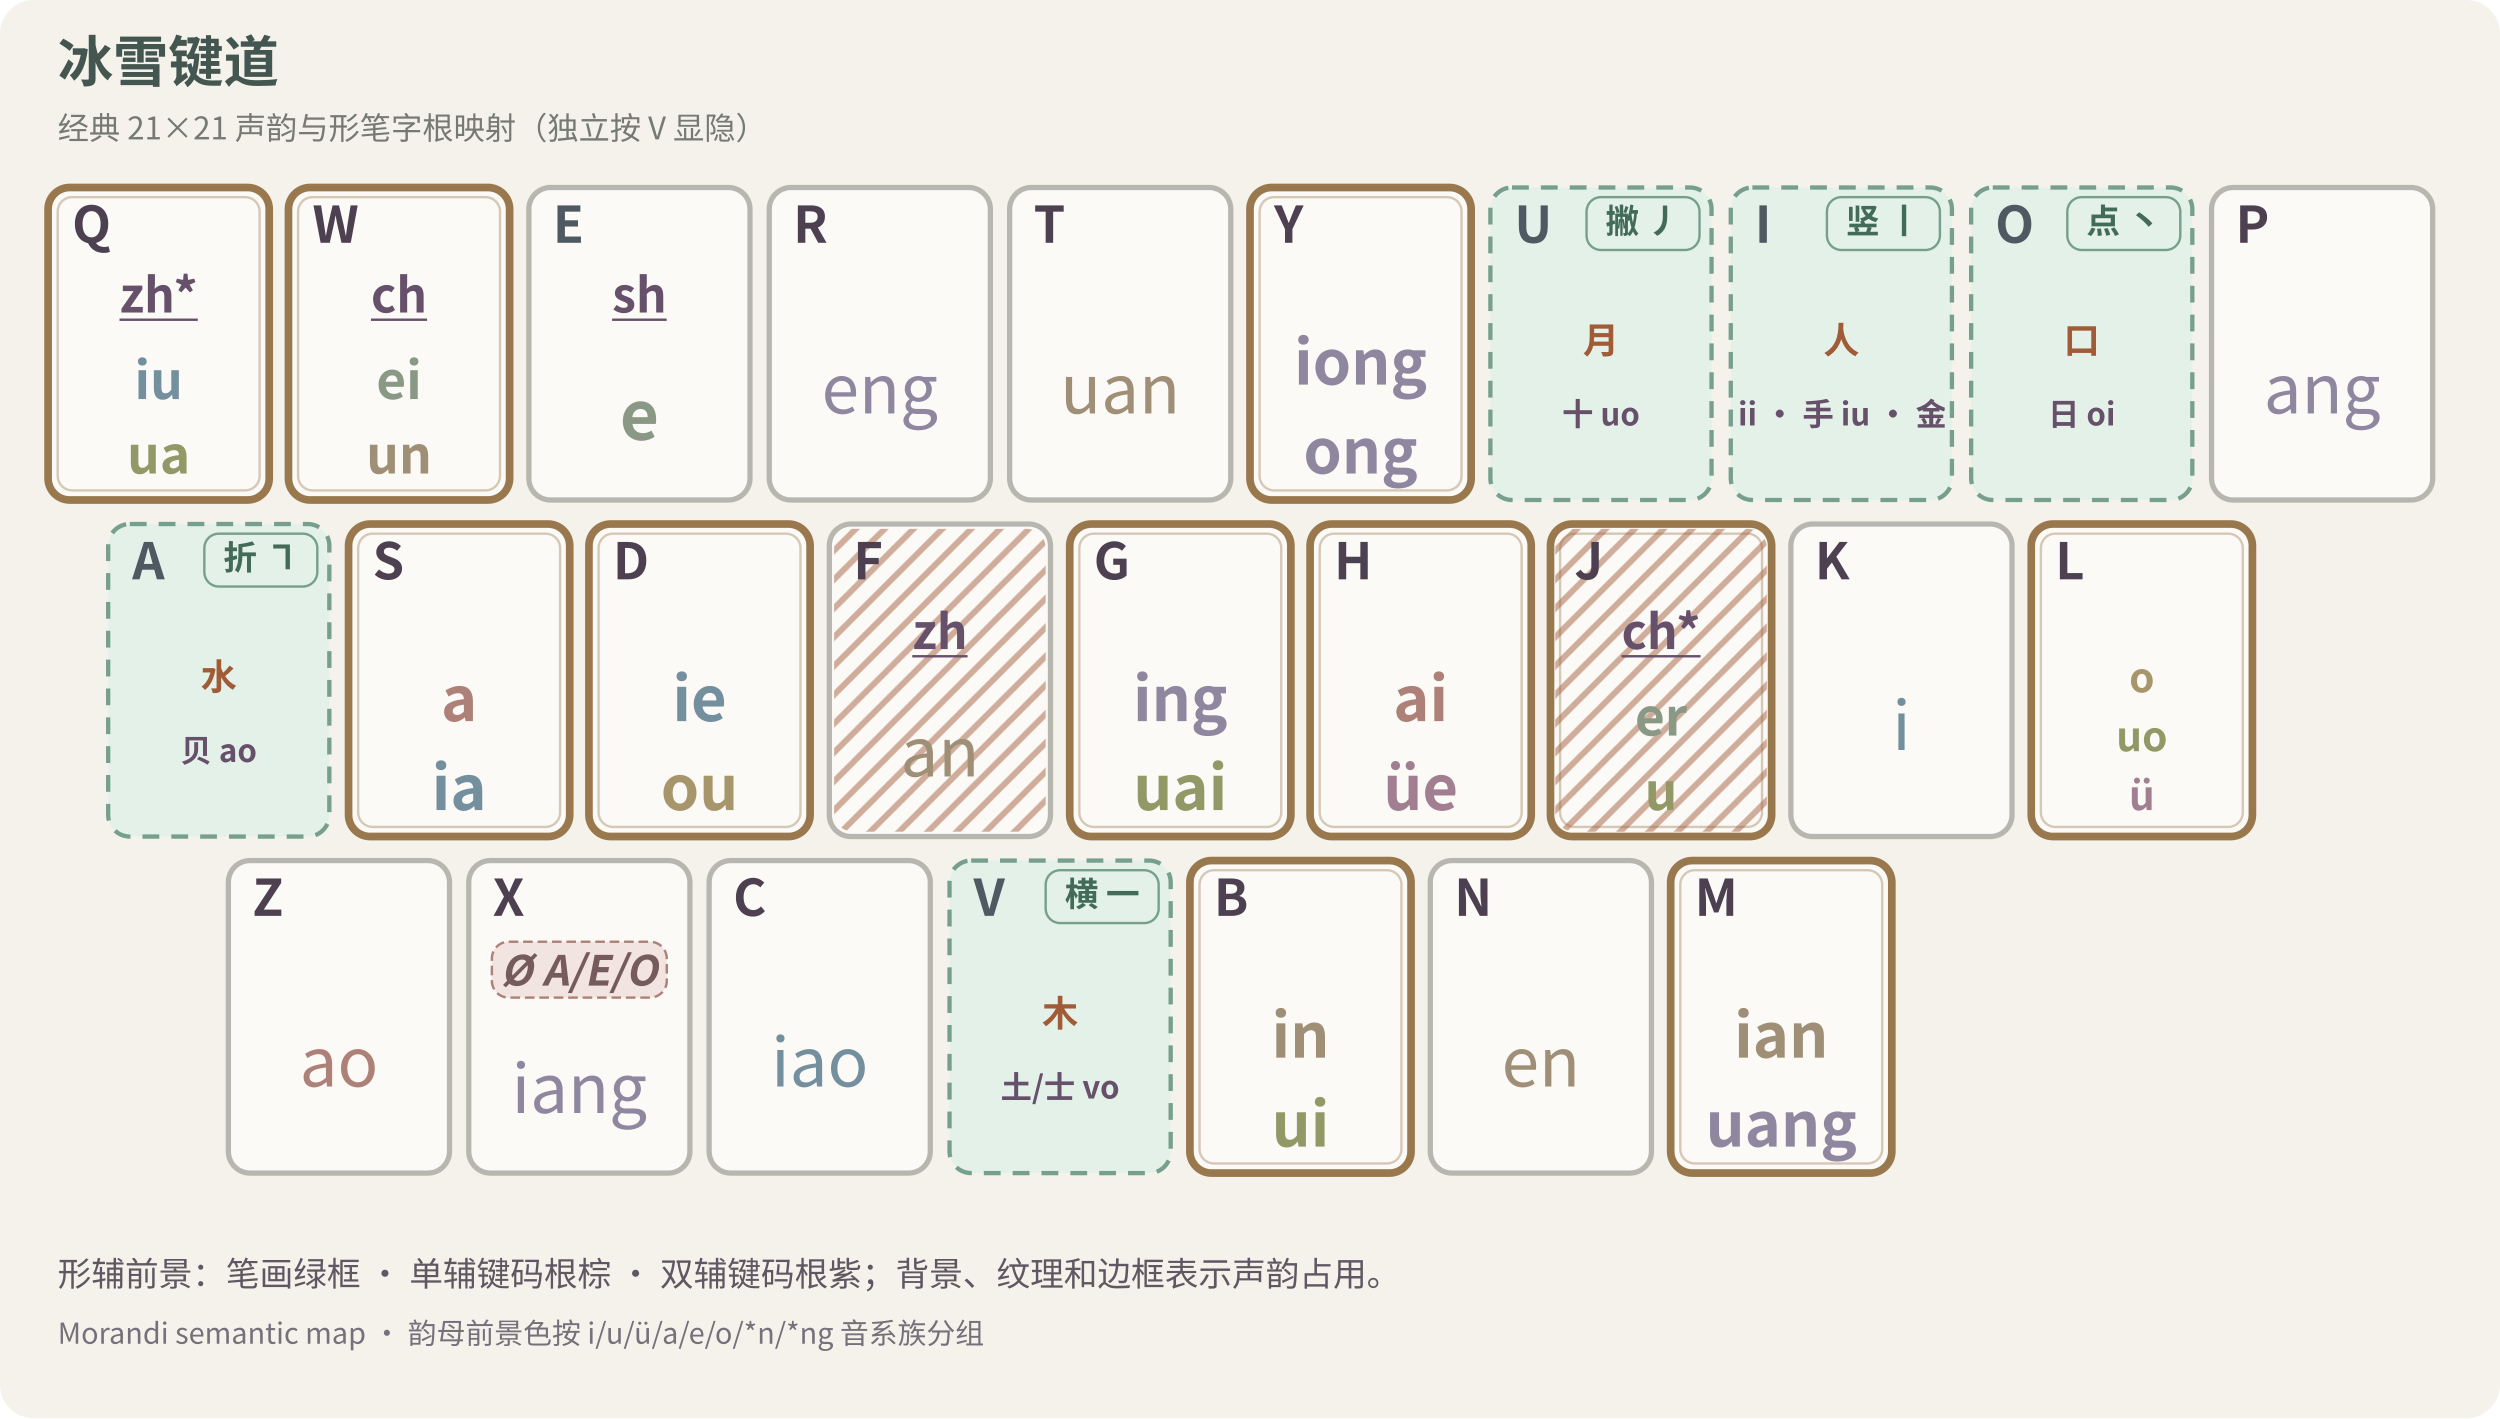
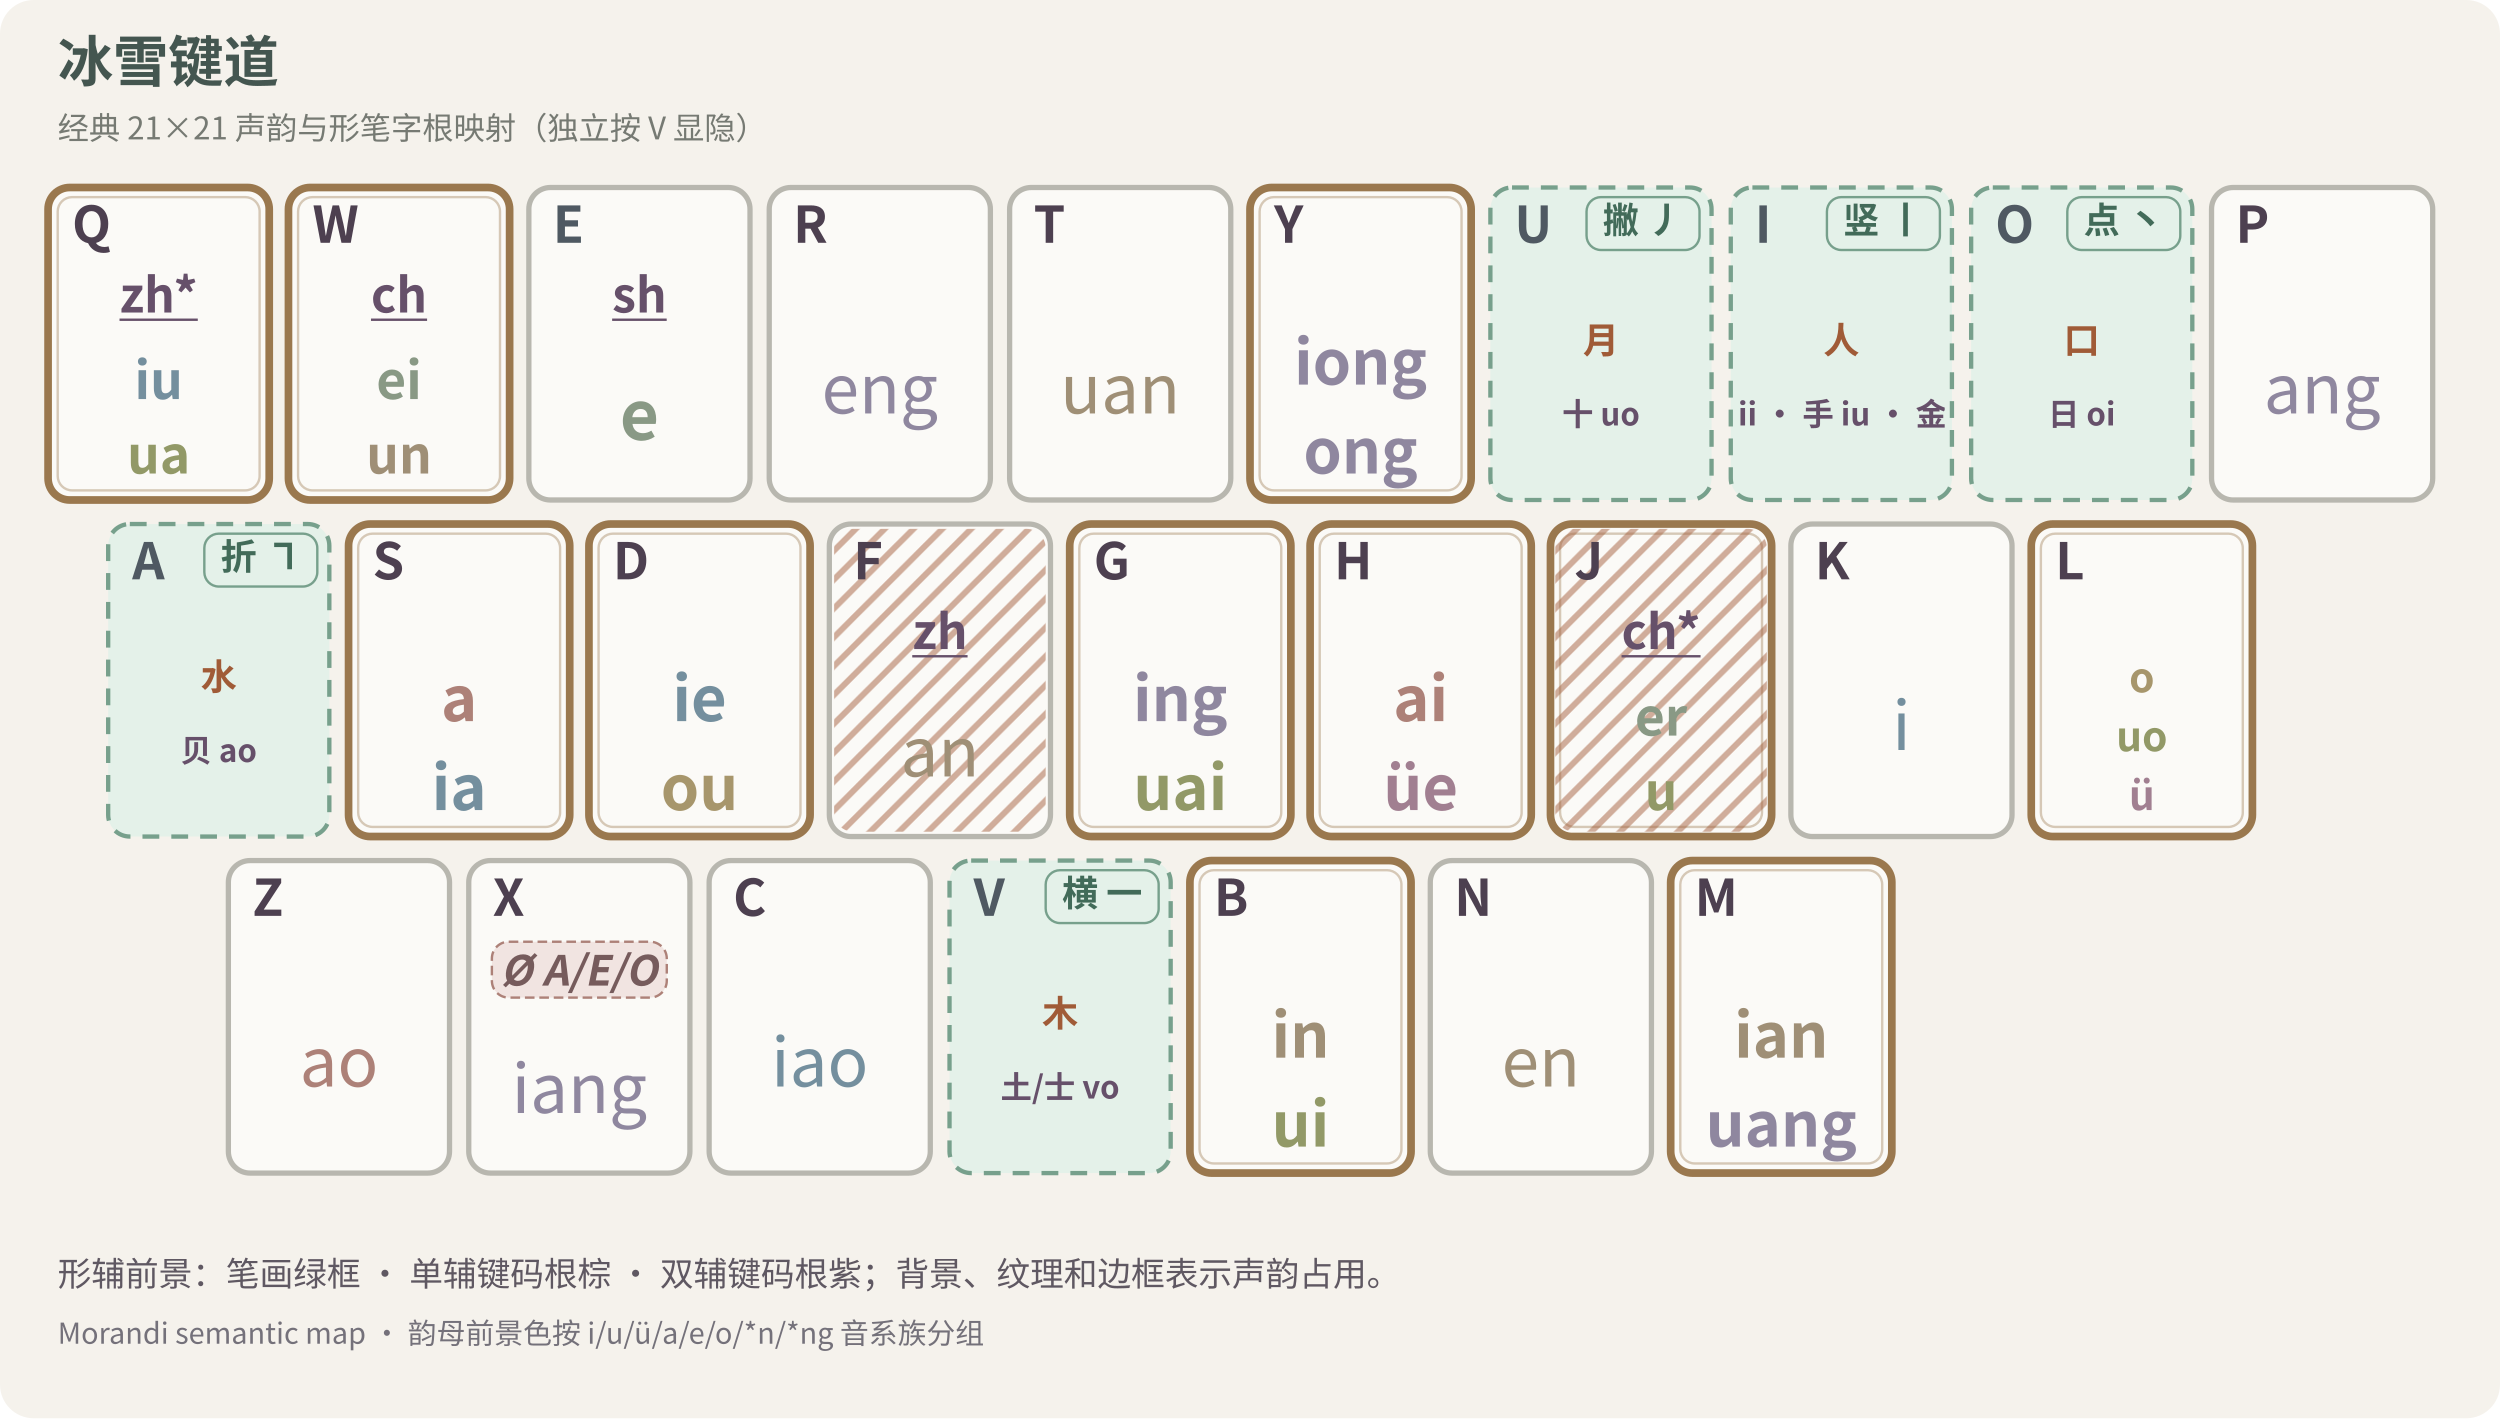
<svg xmlns="http://www.w3.org/2000/svg" class="keysvg nf4-keysvg" viewBox="0 0 1040 590" role="img" aria-labelledby="title desc">
  <defs>
    <pattern id="nf4-both" width="12" height="12" patternUnits="userSpaceOnUse">
      <rect width="12" height="12" fill="#fbfaf7" />
    </pattern>
    <pattern id="nf4-ionly" width="9" height="9" patternUnits="userSpaceOnUse">
      <rect width="9" height="9" fill="#e3eef4" />
      <path d="M2 0V9M7 0V9" stroke="#7399ad" stroke-opacity=".18" />
    </pattern>
    <pattern id="nf4-ronly" width="10" height="10" patternUnits="userSpaceOnUse">
      <rect width="10" height="10" fill="#f6ebd6" />
      <circle cx="3" cy="3" r="1.15" fill="#b39253" fill-opacity=".3" />
    </pattern>
    <pattern id="nf4-none" width="10" height="10" patternUnits="userSpaceOnUse">
      <rect width="10" height="10" fill="#eeece8" />
      <path d="M0 10L10 0" stroke="#aaa6a4" stroke-opacity=".14" />
    </pattern>
    <pattern id="nf4-multi" width="9" height="9" patternUnits="userSpaceOnUse">
      <rect width="9" height="9" fill="#f8efe2" />
      <path d="M-2 2L2-2M0 9L9 0M7 11L11 7" stroke="#9a784e" stroke-width="1.6" stroke-opacity=".27" />
    </pattern>
    <pattern id="nf4-anchor" width="12" height="12" patternUnits="userSpaceOnUse">
      <path d="M-3 3L3-3M0 12L12 0M9 15L15 9" stroke="#a05b37" stroke-width="2.5" stroke-opacity=".48" />
    </pattern>
  </defs>
  <rect width="1040" height="590" rx="14" fill="#f5f2ec" />
  <text x="24" y="34" font-family="Microsoft YaHei UI, Noto Sans CJK SC, sans-serif" font-size="23" fill="#445650" text-anchor="start" font-weight="760">冰雪键道</text>
  <text x="24" y="58" font-family="Microsoft YaHei UI, Noto Sans CJK SC, sans-serif" font-size="13" fill="#767a73" text-anchor="start" font-weight="500">经典 21×21 声韵与形笔字根映射（独立按 V 显隐）</text>
  <g data-key="Q" data-role="sound" data-multi="true">
    <clipPath id="snow_jiandao_classic-clip-0-0">
      <rect x="23" y="81" width="86" height="124" rx="7" />
    </clipPath>
    <rect x="20" y="78" width="92" height="130" rx="9" fill="#fbfaf7" stroke="#9a784e" stroke-width="3.2" />
    <rect x="24" y="82" width="84" height="122" rx="6" fill="none" stroke="#9a784e" stroke-opacity=".38" />
    <g clip-path="url(#snow_jiandao_classic-clip-0-0)">
      <text x="30" y="101" font-family="Microsoft YaHei UI, Noto Sans CJK SC, sans-serif" font-size="21" fill="#4d4050" text-anchor="start" font-weight="800">Q</text>
      <text x="66" y="130" text-anchor="middle" font-family="Microsoft YaHei UI, Noto Sans CJK SC, sans-serif" font-size="20" font-weight="700" text-decoration="underline" fill="#66506a">zh*</text>
      <text x="66" y="166" font-family="Microsoft YaHei UI, Noto Sans CJK SC, sans-serif" font-size="21.39" fill="#748f9e" text-anchor="middle" font-weight="650" data-final="iu">iu</text>
      <text x="66" y="197" font-family="Microsoft YaHei UI, Noto Sans CJK SC, sans-serif" font-size="21.39" fill="#929967" text-anchor="middle" font-weight="650" data-final="ua">ua</text>
    </g>
  </g>
  <g data-key="W" data-role="sound" data-multi="true">
    <clipPath id="snow_jiandao_classic-clip-0-1">
      <rect x="123" y="81" width="86" height="124" rx="7" />
    </clipPath>
    <rect x="120" y="78" width="92" height="130" rx="9" fill="#fbfaf7" stroke="#9a784e" stroke-width="3.2" />
    <rect x="124" y="82" width="84" height="122" rx="6" fill="none" stroke="#9a784e" stroke-opacity=".38" />
    <g clip-path="url(#snow_jiandao_classic-clip-0-1)">
      <text x="130" y="101" font-family="Microsoft YaHei UI, Noto Sans CJK SC, sans-serif" font-size="21" fill="#4d4050" text-anchor="start" font-weight="800">W</text>
      <text x="166" y="130" text-anchor="middle" font-family="Microsoft YaHei UI, Noto Sans CJK SC, sans-serif" font-size="20" font-weight="700" text-decoration="underline" fill="#66506a">ch</text>
      <text x="166" y="166" font-family="Microsoft YaHei UI, Noto Sans CJK SC, sans-serif" font-size="21.39" fill="#899985" text-anchor="middle" font-weight="650" data-final="ei">ei</text>
      <text x="166" y="197" font-family="Microsoft YaHei UI, Noto Sans CJK SC, sans-serif" font-size="21.39" fill="#9f8f76" text-anchor="middle" font-weight="650" data-final="un">un</text>
    </g>
  </g>
  <g data-key="E" data-role="sound">
    <clipPath id="snow_jiandao_classic-clip-0-2">
      <rect x="223" y="81" width="86" height="124" rx="7" />
    </clipPath>
    <rect x="220" y="78" width="92" height="130" rx="9" fill="#fbfaf7" stroke="#b8b7af" stroke-width="2.2" />
    <g clip-path="url(#snow_jiandao_classic-clip-0-2)">
      <text x="230" y="101" font-family="Microsoft YaHei UI, Noto Sans CJK SC, sans-serif" font-size="21" fill="#4f5962" text-anchor="start" font-weight="680">E</text>
      <text x="266" y="130" text-anchor="middle" font-family="Microsoft YaHei UI, Noto Sans CJK SC, sans-serif" font-size="20" font-weight="700" text-decoration="underline" fill="#66506a">sh</text>
      <text x="266" y="183" font-family="Microsoft YaHei UI, Noto Sans CJK SC, sans-serif" font-size="28" fill="#899985" text-anchor="middle" font-weight="800" data-final="e">e</text>
    </g>
  </g>
  <g data-key="R" data-role="sound">
    <clipPath id="snow_jiandao_classic-clip-0-3">
      <rect x="323" y="81" width="86" height="124" rx="7" />
    </clipPath>
    <rect x="320" y="78" width="92" height="130" rx="9" fill="#fbfaf7" stroke="#b8b7af" stroke-width="2.2" />
    <g clip-path="url(#snow_jiandao_classic-clip-0-3)">
      <text x="330" y="101" font-family="Microsoft YaHei UI, Noto Sans CJK SC, sans-serif" font-size="21" fill="#4d4050" text-anchor="start" font-weight="800">R</text>
      <text x="366" y="172" font-family="Microsoft YaHei UI, Noto Sans CJK SC, sans-serif" font-size="28" fill="#8f879f" text-anchor="middle" font-weight="540" data-final="eng">eng</text>
    </g>
  </g>
  <g data-key="T" data-role="sound">
    <clipPath id="snow_jiandao_classic-clip-0-4">
      <rect x="423" y="81" width="86" height="124" rx="7" />
    </clipPath>
    <rect x="420" y="78" width="92" height="130" rx="9" fill="#fbfaf7" stroke="#b8b7af" stroke-width="2.2" />
    <g clip-path="url(#snow_jiandao_classic-clip-0-4)">
      <text x="430" y="101" font-family="Microsoft YaHei UI, Noto Sans CJK SC, sans-serif" font-size="21" fill="#4d4050" text-anchor="start" font-weight="800">T</text>
      <text x="466" y="172" font-family="Microsoft YaHei UI, Noto Sans CJK SC, sans-serif" font-size="28" fill="#9f8f76" text-anchor="middle" font-weight="540" data-final="uan">uan</text>
    </g>
  </g>
  <g data-key="Y" data-role="sound" data-multi="true">
    <clipPath id="snow_jiandao_classic-clip-0-5">
      <rect x="523" y="81" width="86" height="124" rx="7" />
    </clipPath>
    <rect x="520" y="78" width="92" height="130" rx="9" fill="#fbfaf7" stroke="#9a784e" stroke-width="3.2" />
    <rect x="524" y="82" width="84" height="122" rx="6" fill="none" stroke="#9a784e" stroke-opacity=".38" />
    <g clip-path="url(#snow_jiandao_classic-clip-0-5)">
      <text x="530" y="101" font-family="Microsoft YaHei UI, Noto Sans CJK SC, sans-serif" font-size="21" fill="#4d4050" text-anchor="start" font-weight="800">Y</text>
      <text x="566" y="160" font-family="Microsoft YaHei UI, Noto Sans CJK SC, sans-serif" font-size="25.53" fill="#8f879f" text-anchor="middle" font-weight="650" data-final="iong">iong</text>
      <text x="566" y="197" font-family="Microsoft YaHei UI, Noto Sans CJK SC, sans-serif" font-size="25.53" fill="#8f879f" text-anchor="middle" font-weight="650" data-final="ong">ong</text>
    </g>
  </g>
  <g data-key="U" data-role="auxiliary-only">
    <clipPath id="snow_jiandao_classic-clip-0-6">
      <rect x="623" y="81" width="86" height="124" rx="7" />
    </clipPath>
    <rect x="620" y="78" width="92" height="130" rx="9" fill="#e4f1e9" stroke="#77a08c" stroke-width="1.8" stroke-dasharray="7 5" />
    <g clip-path="url(#snow_jiandao_classic-clip-0-6)">
      <text x="630" y="101" font-family="Microsoft YaHei UI, Noto Sans CJK SC, sans-serif" font-size="21" fill="#4f5962" text-anchor="start" font-weight="680">U</text>
      <g data-aux-badge="stroke">
        <rect x="660" y="82" width="47" height="22" rx="6" fill="#e4f1e9" stroke="#77a08c" />
-         <text x="683.5" y="97" font-family="Microsoft YaHei UI, Noto Sans CJK SC, sans-serif" font-size="14" fill="#426b59" text-anchor="middle" font-weight="750" data-aux-kind="stroke">撇 丿</text>
+         <text x="683.5" y="97" font-family="Microsoft YaHei UI, Noto Sans CJK SC, sans-serif" font-size="15" fill="#426b59" text-anchor="middle" font-weight="750" data-aux-kind="stroke">撇 丿</text>
      </g>
      <text x="666" y="147" font-family="Microsoft YaHei UI, Noto Sans CJK SC, sans-serif" font-size="15" fill="#a05b37" text-anchor="middle" font-weight="750" data-aux-kind="single-root">月</text>
      <text x="666" y="177" font-family="Microsoft YaHei UI, Noto Sans CJK SC, sans-serif" font-size="13" fill="#66506a" text-anchor="middle" font-weight="650" data-aux-kind="double-root">十 uo</text>
    </g>
  </g>
  <g data-key="I" data-role="auxiliary-only">
    <clipPath id="snow_jiandao_classic-clip-0-7">
      <rect x="723" y="81" width="86" height="124" rx="7" />
    </clipPath>
    <rect x="720" y="78" width="92" height="130" rx="9" fill="#e4f1e9" stroke="#77a08c" stroke-width="1.8" stroke-dasharray="7 5" />
    <g clip-path="url(#snow_jiandao_classic-clip-0-7)">
      <text x="730" y="101" font-family="Microsoft YaHei UI, Noto Sans CJK SC, sans-serif" font-size="21" fill="#4f5962" text-anchor="start" font-weight="680">I</text>
      <g data-aux-badge="stroke">
        <rect x="760" y="82" width="47" height="22" rx="6" fill="#e4f1e9" stroke="#77a08c" />
-         <text x="783.5" y="97" font-family="Microsoft YaHei UI, Noto Sans CJK SC, sans-serif" font-size="14" fill="#426b59" text-anchor="middle" font-weight="750" data-aux-kind="stroke">竖 丨</text>
+         <text x="783.5" y="97" font-family="Microsoft YaHei UI, Noto Sans CJK SC, sans-serif" font-size="15" fill="#426b59" text-anchor="middle" font-weight="750" data-aux-kind="stroke">竖 丨</text>
      </g>
      <text x="766" y="147" font-family="Microsoft YaHei UI, Noto Sans CJK SC, sans-serif" font-size="15" fill="#a05b37" text-anchor="middle" font-weight="750" data-aux-kind="single-root">人</text>
      <text x="766" y="177" font-family="Microsoft YaHei UI, Noto Sans CJK SC, sans-serif" font-size="13" fill="#66506a" text-anchor="middle" font-weight="650" data-aux-kind="double-root" textLength="76" lengthAdjust="spacingAndGlyphs">艹 ii · 手 iu · 金 io</text>
    </g>
  </g>
  <g data-key="O" data-role="auxiliary-only">
    <clipPath id="snow_jiandao_classic-clip-0-8">
      <rect x="823" y="81" width="86" height="124" rx="7" />
    </clipPath>
    <rect x="820" y="78" width="92" height="130" rx="9" fill="#e4f1e9" stroke="#77a08c" stroke-width="1.8" stroke-dasharray="7 5" />
    <g clip-path="url(#snow_jiandao_classic-clip-0-8)">
      <text x="830" y="101" font-family="Microsoft YaHei UI, Noto Sans CJK SC, sans-serif" font-size="21" fill="#4f5962" text-anchor="start" font-weight="680">O</text>
      <g data-aux-badge="stroke">
        <rect x="860" y="82" width="47" height="22" rx="6" fill="#e4f1e9" stroke="#77a08c" />
-         <text x="883.5" y="97" font-family="Microsoft YaHei UI, Noto Sans CJK SC, sans-serif" font-size="14" fill="#426b59" text-anchor="middle" font-weight="750" data-aux-kind="stroke">点 丶</text>
+         <text x="883.5" y="97" font-family="Microsoft YaHei UI, Noto Sans CJK SC, sans-serif" font-size="15" fill="#426b59" text-anchor="middle" font-weight="750" data-aux-kind="stroke">点 丶</text>
      </g>
      <text x="866" y="147" font-family="Microsoft YaHei UI, Noto Sans CJK SC, sans-serif" font-size="15" fill="#a05b37" text-anchor="middle" font-weight="750" data-aux-kind="single-root">口</text>
      <text x="866" y="177" font-family="Microsoft YaHei UI, Noto Sans CJK SC, sans-serif" font-size="13" fill="#66506a" text-anchor="middle" font-weight="650" data-aux-kind="double-root">日 oi</text>
    </g>
  </g>
  <g data-key="P" data-role="sound">
    <clipPath id="snow_jiandao_classic-clip-0-9">
      <rect x="923" y="81" width="86" height="124" rx="7" />
    </clipPath>
    <rect x="920" y="78" width="92" height="130" rx="9" fill="#fbfaf7" stroke="#b8b7af" stroke-width="2.2" />
    <g clip-path="url(#snow_jiandao_classic-clip-0-9)">
      <text x="930" y="101" font-family="Microsoft YaHei UI, Noto Sans CJK SC, sans-serif" font-size="21" fill="#4d4050" text-anchor="start" font-weight="800">P</text>
      <text x="966" y="172" font-family="Microsoft YaHei UI, Noto Sans CJK SC, sans-serif" font-size="28" fill="#8f879f" text-anchor="middle" font-weight="540" data-final="ang">ang</text>
    </g>
  </g>
  <g data-key="A" data-role="auxiliary-only">
    <clipPath id="snow_jiandao_classic-clip-1-0">
      <rect x="48" y="221" width="86" height="124" rx="7" />
    </clipPath>
    <rect x="45" y="218" width="92" height="130" rx="9" fill="#e4f1e9" stroke="#77a08c" stroke-width="1.8" stroke-dasharray="7 5" />
    <g clip-path="url(#snow_jiandao_classic-clip-1-0)">
      <text x="55" y="241" font-family="Microsoft YaHei UI, Noto Sans CJK SC, sans-serif" font-size="21" fill="#4f5962" text-anchor="start" font-weight="680">A</text>
      <g data-aux-badge="stroke">
        <rect x="85" y="222" width="47" height="22" rx="6" fill="#e4f1e9" stroke="#77a08c" />
-         <text x="108.5" y="237" font-family="Microsoft YaHei UI, Noto Sans CJK SC, sans-serif" font-size="14" fill="#426b59" text-anchor="middle" font-weight="750" data-aux-kind="stroke">折 ㇕</text>
+         <text x="108.5" y="237" font-family="Microsoft YaHei UI, Noto Sans CJK SC, sans-serif" font-size="15" fill="#426b59" text-anchor="middle" font-weight="750" data-aux-kind="stroke">折 ㇕</text>
      </g>
      <text x="91" y="287" font-family="Microsoft YaHei UI, Noto Sans CJK SC, sans-serif" font-size="15" fill="#a05b37" text-anchor="middle" font-weight="750" data-aux-kind="single-root">水</text>
      <text x="91" y="317" font-family="Microsoft YaHei UI, Noto Sans CJK SC, sans-serif" font-size="13" fill="#66506a" text-anchor="middle" font-weight="650" data-aux-kind="double-root">贝 ao</text>
    </g>
  </g>
  <g data-key="S" data-role="sound" data-multi="true">
    <clipPath id="snow_jiandao_classic-clip-1-1">
      <rect x="148" y="221" width="86" height="124" rx="7" />
    </clipPath>
    <rect x="145" y="218" width="92" height="130" rx="9" fill="#fbfaf7" stroke="#9a784e" stroke-width="3.2" />
    <rect x="149" y="222" width="84" height="122" rx="6" fill="none" stroke="#9a784e" stroke-opacity=".38" />
    <g clip-path="url(#snow_jiandao_classic-clip-1-1)">
      <text x="155" y="241" font-family="Microsoft YaHei UI, Noto Sans CJK SC, sans-serif" font-size="21" fill="#4d4050" text-anchor="start" font-weight="800">S</text>
      <text x="191" y="300" font-family="Microsoft YaHei UI, Noto Sans CJK SC, sans-serif" font-size="25.53" fill="#ad8178" text-anchor="middle" font-weight="650" data-final="a">a</text>
      <text x="191" y="337" font-family="Microsoft YaHei UI, Noto Sans CJK SC, sans-serif" font-size="25.53" fill="#748f9e" text-anchor="middle" font-weight="650" data-final="ia">ia</text>
    </g>
  </g>
  <g data-key="D" data-role="sound" data-multi="true">
    <clipPath id="snow_jiandao_classic-clip-1-2">
      <rect x="248" y="221" width="86" height="124" rx="7" />
    </clipPath>
    <rect x="245" y="218" width="92" height="130" rx="9" fill="#fbfaf7" stroke="#9a784e" stroke-width="3.2" />
    <rect x="249" y="222" width="84" height="122" rx="6" fill="none" stroke="#9a784e" stroke-opacity=".38" />
    <g clip-path="url(#snow_jiandao_classic-clip-1-2)">
      <text x="255" y="241" font-family="Microsoft YaHei UI, Noto Sans CJK SC, sans-serif" font-size="21" fill="#4d4050" text-anchor="start" font-weight="800">D</text>
      <text x="291" y="300" font-family="Microsoft YaHei UI, Noto Sans CJK SC, sans-serif" font-size="25.53" fill="#748f9e" text-anchor="middle" font-weight="650" data-final="ie">ie</text>
      <text x="291" y="337" font-family="Microsoft YaHei UI, Noto Sans CJK SC, sans-serif" font-size="25.53" fill="#a7966c" text-anchor="middle" font-weight="650" data-final="ou">ou</text>
    </g>
  </g>
  <g data-key="F" data-role="sound">
    <clipPath id="snow_jiandao_classic-clip-1-3">
      <rect x="348" y="221" width="86" height="124" rx="7" />
    </clipPath>
    <rect x="345" y="218" width="92" height="130" rx="9" fill="#fbfaf7" stroke="#b8b7af" stroke-width="2.2" />
    <rect x="347" y="220" width="88" height="126" rx="8" fill="url(#nf4-anchor)" pointer-events="none" />
    <g clip-path="url(#snow_jiandao_classic-clip-1-3)">
      <text x="355" y="241" font-family="Microsoft YaHei UI, Noto Sans CJK SC, sans-serif" font-size="21" fill="#4d4050" text-anchor="start" font-weight="800">F</text>
      <text x="391" y="270" text-anchor="middle" font-family="Microsoft YaHei UI, Noto Sans CJK SC, sans-serif" font-size="20" font-weight="700" text-decoration="underline" fill="#66506a">zh</text>
      <text x="391" y="323" font-family="Microsoft YaHei UI, Noto Sans CJK SC, sans-serif" font-size="28" fill="#9f8f76" text-anchor="middle" font-weight="540" data-final="an">an</text>
    </g>
  </g>
  <g data-key="G" data-role="sound" data-multi="true">
    <clipPath id="snow_jiandao_classic-clip-1-4">
      <rect x="448" y="221" width="86" height="124" rx="7" />
    </clipPath>
    <rect x="445" y="218" width="92" height="130" rx="9" fill="#fbfaf7" stroke="#9a784e" stroke-width="3.2" />
    <rect x="449" y="222" width="84" height="122" rx="6" fill="none" stroke="#9a784e" stroke-opacity=".38" />
    <g clip-path="url(#snow_jiandao_classic-clip-1-4)">
      <text x="455" y="241" font-family="Microsoft YaHei UI, Noto Sans CJK SC, sans-serif" font-size="21" fill="#4d4050" text-anchor="start" font-weight="800">G</text>
      <text x="491" y="300" font-family="Microsoft YaHei UI, Noto Sans CJK SC, sans-serif" font-size="25.53" fill="#8f879f" text-anchor="middle" font-weight="650" data-final="ing">ing</text>
      <text x="491" y="337" font-family="Microsoft YaHei UI, Noto Sans CJK SC, sans-serif" font-size="25.53" fill="#929967" text-anchor="middle" font-weight="650" data-final="uai">uai</text>
    </g>
  </g>
  <g data-key="H" data-role="sound" data-multi="true">
    <clipPath id="snow_jiandao_classic-clip-1-5">
      <rect x="548" y="221" width="86" height="124" rx="7" />
    </clipPath>
    <rect x="545" y="218" width="92" height="130" rx="9" fill="#fbfaf7" stroke="#9a784e" stroke-width="3.2" />
    <rect x="549" y="222" width="84" height="122" rx="6" fill="none" stroke="#9a784e" stroke-opacity=".38" />
    <g clip-path="url(#snow_jiandao_classic-clip-1-5)">
      <text x="555" y="241" font-family="Microsoft YaHei UI, Noto Sans CJK SC, sans-serif" font-size="21" fill="#4d4050" text-anchor="start" font-weight="800">H</text>
      <text x="591" y="300" font-family="Microsoft YaHei UI, Noto Sans CJK SC, sans-serif" font-size="25.53" fill="#ad8178" text-anchor="middle" font-weight="650" data-final="ai">ai</text>
      <text x="591" y="337" font-family="Microsoft YaHei UI, Noto Sans CJK SC, sans-serif" font-size="25.53" fill="#a17f91" text-anchor="middle" font-weight="650" data-final="ve">üe</text>
    </g>
  </g>
  <g data-key="J" data-role="sound" data-multi="true">
    <clipPath id="snow_jiandao_classic-clip-1-6">
      <rect x="648" y="221" width="86" height="124" rx="7" />
    </clipPath>
    <rect x="645" y="218" width="92" height="130" rx="9" fill="#fbfaf7" stroke="#9a784e" stroke-width="3.2" />
    <rect x="649" y="222" width="84" height="122" rx="6" fill="none" stroke="#9a784e" stroke-opacity=".38" />
    <rect x="647" y="220" width="88" height="126" rx="8" fill="url(#nf4-anchor)" pointer-events="none" />
    <g clip-path="url(#snow_jiandao_classic-clip-1-6)">
      <text x="655" y="241" font-family="Microsoft YaHei UI, Noto Sans CJK SC, sans-serif" font-size="21" fill="#4d4050" text-anchor="start" font-weight="800">J</text>
      <text x="691" y="270" text-anchor="middle" font-family="Microsoft YaHei UI, Noto Sans CJK SC, sans-serif" font-size="20" font-weight="700" text-decoration="underline" fill="#66506a">ch*</text>
      <text x="691" y="306" font-family="Microsoft YaHei UI, Noto Sans CJK SC, sans-serif" font-size="21.39" fill="#899985" text-anchor="middle" font-weight="650" data-final="er">er</text>
      <text x="691" y="337" font-family="Microsoft YaHei UI, Noto Sans CJK SC, sans-serif" font-size="21.39" fill="#929967" text-anchor="middle" font-weight="650" data-final="u">u</text>
    </g>
  </g>
  <g data-key="K" data-role="sound">
    <clipPath id="snow_jiandao_classic-clip-1-7">
      <rect x="748" y="221" width="86" height="124" rx="7" />
    </clipPath>
    <rect x="745" y="218" width="92" height="130" rx="9" fill="#fbfaf7" stroke="#b8b7af" stroke-width="2.2" />
    <g clip-path="url(#snow_jiandao_classic-clip-1-7)">
      <text x="755" y="241" font-family="Microsoft YaHei UI, Noto Sans CJK SC, sans-serif" font-size="21" fill="#4d4050" text-anchor="start" font-weight="800">K</text>
      <text x="791" y="312" font-family="Microsoft YaHei UI, Noto Sans CJK SC, sans-serif" font-size="28" fill="#748f9e" text-anchor="middle" font-weight="540" data-final="i">i</text>
    </g>
  </g>
  <g data-key="L" data-role="sound" data-multi="true">
    <clipPath id="snow_jiandao_classic-clip-1-8">
      <rect x="848" y="221" width="86" height="124" rx="7" />
    </clipPath>
    <rect x="845" y="218" width="92" height="130" rx="9" fill="#fbfaf7" stroke="#9a784e" stroke-width="3.2" />
    <rect x="849" y="222" width="84" height="122" rx="6" fill="none" stroke="#9a784e" stroke-opacity=".38" />
    <g clip-path="url(#snow_jiandao_classic-clip-1-8)">
      <text x="855" y="241" font-family="Microsoft YaHei UI, Noto Sans CJK SC, sans-serif" font-size="21" fill="#4d4050" text-anchor="start" font-weight="800">L</text>
      <text x="891" y="288" font-family="Microsoft YaHei UI, Noto Sans CJK SC, sans-serif" font-size="16.905" fill="#a7966c" text-anchor="middle" font-weight="650" data-final="o">o</text>
      <text x="891" y="312.5" font-family="Microsoft YaHei UI, Noto Sans CJK SC, sans-serif" font-size="16.905" fill="#929967" text-anchor="middle" font-weight="650" data-final="uo">uo</text>
      <text x="891" y="337" font-family="Microsoft YaHei UI, Noto Sans CJK SC, sans-serif" font-size="16.905" fill="#a17f91" text-anchor="middle" font-weight="650" data-final="v">ü</text>
    </g>
  </g>
  <g data-key="Z" data-role="sound">
    <clipPath id="snow_jiandao_classic-clip-2-0">
      <rect x="98" y="361" width="86" height="124" rx="7" />
    </clipPath>
    <rect x="95" y="358" width="92" height="130" rx="9" fill="#fbfaf7" stroke="#b8b7af" stroke-width="2.2" />
    <g clip-path="url(#snow_jiandao_classic-clip-2-0)">
      <text x="105" y="381" font-family="Microsoft YaHei UI, Noto Sans CJK SC, sans-serif" font-size="21" fill="#4d4050" text-anchor="start" font-weight="800">Z</text>
      <text x="141" y="452" font-family="Microsoft YaHei UI, Noto Sans CJK SC, sans-serif" font-size="28" fill="#ad8178" text-anchor="middle" font-weight="540" data-final="ao">ao</text>
    </g>
  </g>
  <g data-key="X" data-role="sound">
    <clipPath id="snow_jiandao_classic-clip-2-1">
      <rect x="198" y="361" width="86" height="124" rx="7" />
    </clipPath>
    <rect x="195" y="358" width="92" height="130" rx="9" fill="#fbfaf7" stroke="#b8b7af" stroke-width="2.2" />
    <g clip-path="url(#snow_jiandao_classic-clip-2-1)">
      <text x="205" y="381" font-family="Microsoft YaHei UI, Noto Sans CJK SC, sans-serif" font-size="21" fill="#4d4050" text-anchor="start" font-weight="800">X</text>
      <rect x="204.621" y="391.759" width="72.759" height="23.241" rx="7" fill="#f1e4e1" stroke="#ad8178" stroke-dasharray="4 2" />
      <text x="241" y="410" text-anchor="middle" font-family="Microsoft YaHei UI, Noto Sans CJK SC, sans-serif" font-size="17.241" font-weight="700" font-style="italic" fill="#765b5c">Ø A/E/O</text>
      <text x="241" y="463" font-family="Microsoft YaHei UI, Noto Sans CJK SC, sans-serif" font-size="28" fill="#8f879f" text-anchor="middle" font-weight="540" data-final="iang">iang</text>
    </g>
  </g>
  <g data-key="C" data-role="sound">
    <clipPath id="snow_jiandao_classic-clip-2-2">
      <rect x="298" y="361" width="86" height="124" rx="7" />
    </clipPath>
    <rect x="295" y="358" width="92" height="130" rx="9" fill="#fbfaf7" stroke="#b8b7af" stroke-width="2.2" />
    <g clip-path="url(#snow_jiandao_classic-clip-2-2)">
      <text x="305" y="381" font-family="Microsoft YaHei UI, Noto Sans CJK SC, sans-serif" font-size="21" fill="#4d4050" text-anchor="start" font-weight="800">C</text>
      <text x="341" y="452" font-family="Microsoft YaHei UI, Noto Sans CJK SC, sans-serif" font-size="28" fill="#748f9e" text-anchor="middle" font-weight="540" data-final="iao">iao</text>
    </g>
  </g>
  <g data-key="V" data-role="auxiliary-only">
    <clipPath id="snow_jiandao_classic-clip-2-3">
      <rect x="398" y="361" width="86" height="124" rx="7" />
    </clipPath>
    <rect x="395" y="358" width="92" height="130" rx="9" fill="#e4f1e9" stroke="#77a08c" stroke-width="1.8" stroke-dasharray="7 5" />
    <g clip-path="url(#snow_jiandao_classic-clip-2-3)">
      <text x="405" y="381" font-family="Microsoft YaHei UI, Noto Sans CJK SC, sans-serif" font-size="21" fill="#4f5962" text-anchor="start" font-weight="680">V</text>
      <g data-aux-badge="stroke">
        <rect x="435" y="362" width="47" height="22" rx="6" fill="#e4f1e9" stroke="#77a08c" />
-         <text x="458.5" y="377" font-family="Microsoft YaHei UI, Noto Sans CJK SC, sans-serif" font-size="14" fill="#426b59" text-anchor="middle" font-weight="750" data-aux-kind="stroke">横 一</text>
+         <text x="458.5" y="377" font-family="Microsoft YaHei UI, Noto Sans CJK SC, sans-serif" font-size="15" fill="#426b59" text-anchor="middle" font-weight="750" data-aux-kind="stroke">横 一</text>
      </g>
      <text x="441" y="427" font-family="Microsoft YaHei UI, Noto Sans CJK SC, sans-serif" font-size="15" fill="#a05b37" text-anchor="middle" font-weight="750" data-aux-kind="single-root">木</text>
      <text x="441" y="457" font-family="Microsoft YaHei UI, Noto Sans CJK SC, sans-serif" font-size="13" fill="#66506a" text-anchor="middle" font-weight="650" data-aux-kind="double-root">土/士 vo</text>
    </g>
  </g>
  <g data-key="B" data-role="sound" data-multi="true">
    <clipPath id="snow_jiandao_classic-clip-2-4">
      <rect x="498" y="361" width="86" height="124" rx="7" />
    </clipPath>
    <rect x="495" y="358" width="92" height="130" rx="9" fill="#fbfaf7" stroke="#9a784e" stroke-width="3.2" />
    <rect x="499" y="362" width="84" height="122" rx="6" fill="none" stroke="#9a784e" stroke-opacity=".38" />
    <g clip-path="url(#snow_jiandao_classic-clip-2-4)">
      <text x="505" y="381" font-family="Microsoft YaHei UI, Noto Sans CJK SC, sans-serif" font-size="21" fill="#4d4050" text-anchor="start" font-weight="800">B</text>
      <text x="541" y="440" font-family="Microsoft YaHei UI, Noto Sans CJK SC, sans-serif" font-size="25.53" fill="#9f8f76" text-anchor="middle" font-weight="650" data-final="in">in</text>
      <text x="541" y="477" font-family="Microsoft YaHei UI, Noto Sans CJK SC, sans-serif" font-size="25.53" fill="#929967" text-anchor="middle" font-weight="650" data-final="ui">ui</text>
    </g>
  </g>
  <g data-key="N" data-role="sound">
    <clipPath id="snow_jiandao_classic-clip-2-5">
      <rect x="598" y="361" width="86" height="124" rx="7" />
    </clipPath>
    <rect x="595" y="358" width="92" height="130" rx="9" fill="#fbfaf7" stroke="#b8b7af" stroke-width="2.2" />
    <g clip-path="url(#snow_jiandao_classic-clip-2-5)">
      <text x="605" y="381" font-family="Microsoft YaHei UI, Noto Sans CJK SC, sans-serif" font-size="21" fill="#4d4050" text-anchor="start" font-weight="800">N</text>
      <text x="641" y="452" font-family="Microsoft YaHei UI, Noto Sans CJK SC, sans-serif" font-size="28" fill="#9f8f76" text-anchor="middle" font-weight="540" data-final="en">en</text>
    </g>
  </g>
  <g data-key="M" data-role="sound" data-multi="true">
    <clipPath id="snow_jiandao_classic-clip-2-6">
      <rect x="698" y="361" width="86" height="124" rx="7" />
    </clipPath>
    <rect x="695" y="358" width="92" height="130" rx="9" fill="#fbfaf7" stroke="#9a784e" stroke-width="3.2" />
    <rect x="699" y="362" width="84" height="122" rx="6" fill="none" stroke="#9a784e" stroke-opacity=".38" />
    <g clip-path="url(#snow_jiandao_classic-clip-2-6)">
      <text x="705" y="381" font-family="Microsoft YaHei UI, Noto Sans CJK SC, sans-serif" font-size="21" fill="#4d4050" text-anchor="start" font-weight="800">M</text>
      <text x="741" y="440" font-family="Microsoft YaHei UI, Noto Sans CJK SC, sans-serif" font-size="25.53" fill="#9f8f76" text-anchor="middle" font-weight="650" data-final="ian">ian</text>
      <text x="741" y="477" font-family="Microsoft YaHei UI, Noto Sans CJK SC, sans-serif" font-size="25.53" fill="#8f879f" text-anchor="middle" font-weight="650" data-final="uang">uang</text>
    </g>
  </g>
  <text x="24" y="535" font-family="Microsoft YaHei UI, Noto Sans CJK SC, sans-serif" font-size="14" fill="#5f5862" text-anchor="start" font-weight="500">形辅前景：笔画绿框 · 单辅键码根棕 · 双辅键码根紫；背景、纹理和边框表示声韵占用。</text>
  <text x="24" y="559" font-family="Microsoft YaHei UI, Noto Sans CJK SC, sans-serif" font-size="12" fill="#74717a" text-anchor="start" font-weight="500">Morandi semantic map · 韵母前景色按 i/u/ü/a/e/o/*n/*ng 音系族分组</text>
</svg>
